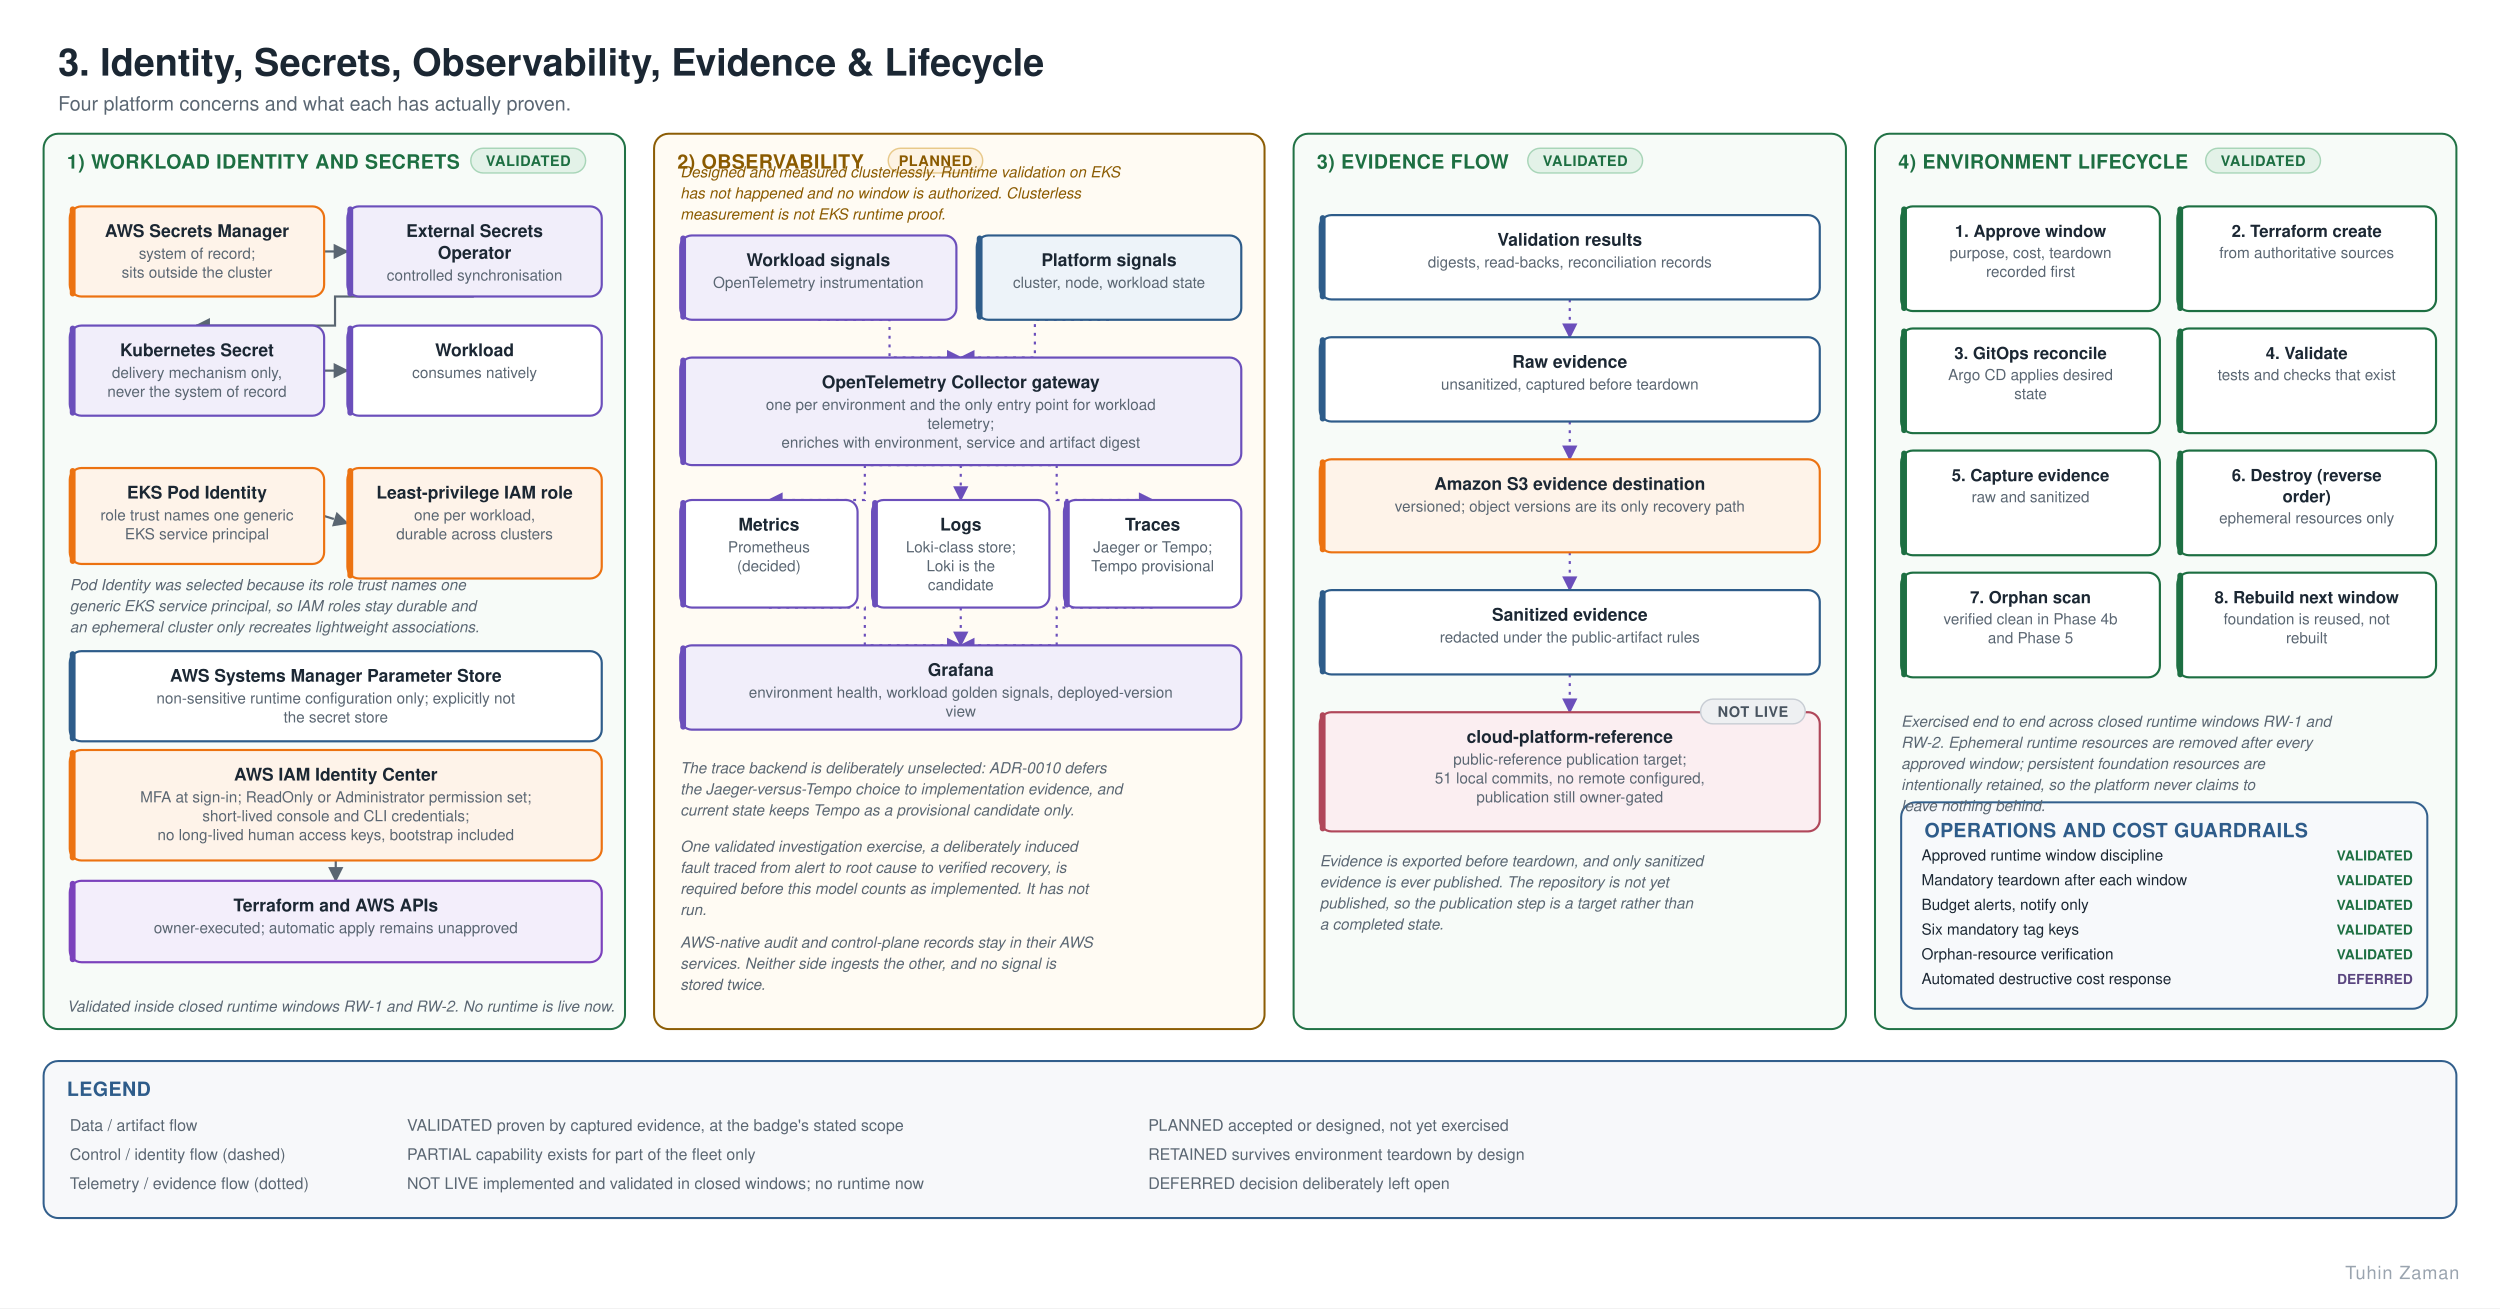
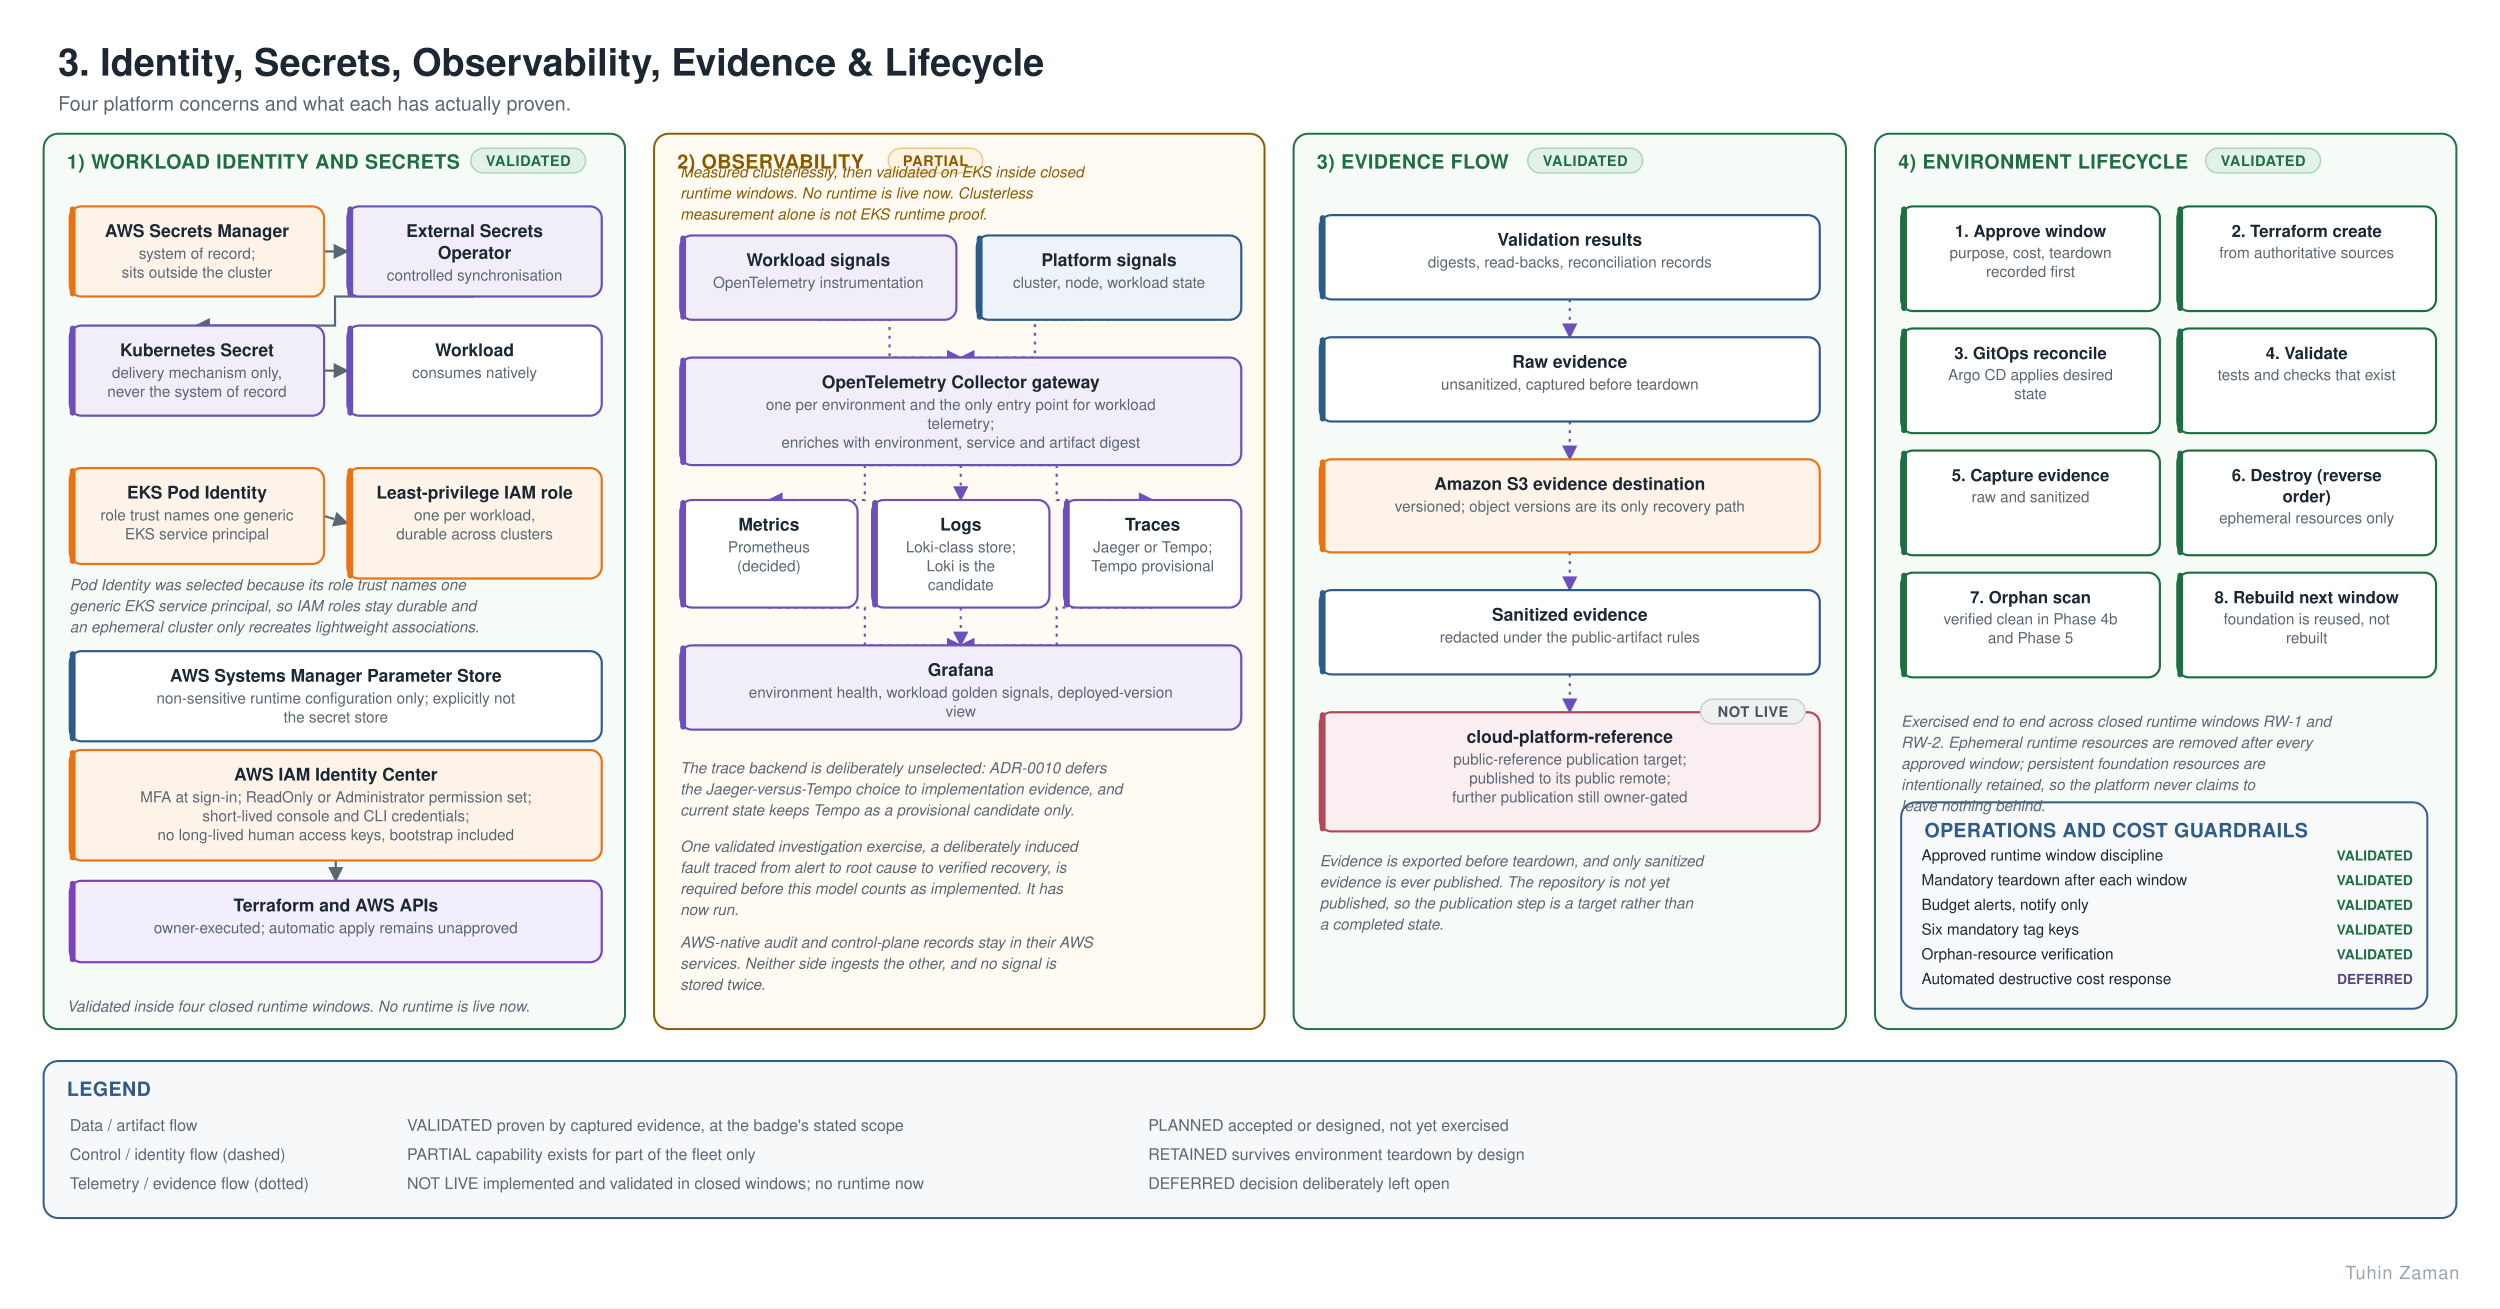
<svg xmlns="http://www.w3.org/2000/svg" width="1720" height="900" viewBox="0 0 1720 900" role="img" aria-label="3. Identity, Secrets, Observability, Evidence &amp; Lifecycle">
  <defs>
    <marker id="arw" viewBox="0 0 10 10" refX="9" refY="5" markerWidth="7" markerHeight="7" orient="auto-start-reverse">
      <path d="M 0 0 L 10 5 L 0 10 z" fill="#5A6672" />
    </marker>
    <marker id="arwl" viewBox="0 0 10 10" refX="9" refY="5" markerWidth="7" markerHeight="7" orient="auto-start-reverse">
      <path d="M 0 0 L 10 5 L 0 10 z" fill="#6B4FBB" />
    </marker>
  </defs>
  <rect width="1720" height="900" fill="#FFFFFF" />
  <text x="40" y="52" font-family="Helvetica Neue, Helvetica, Arial, sans-serif" font-size="26" font-weight="700" fill="#1B2733">3. Identity, Secrets, Observability, Evidence &amp; Lifecycle</text>
  <text x="40" y="76" font-family="Helvetica Neue, Helvetica, Arial, sans-serif" font-size="13.5" fill="#5A6672">Four platform concerns and what each has actually proven.</text>
  <rect x="30" y="92" width="400" height="616" rx="10" fill="#F7FBF8" stroke="#1D6F42" stroke-width="1.4" opacity="0.98" />
  <text x="46" y="116" font-family="Helvetica Neue, Helvetica, Arial, sans-serif" font-size="13.5" font-weight="700" fill="#1D6F42" letter-spacing="0.3">1)  WORKLOAD IDENTITY AND SECRETS</text>
  <g>
    <rect x="323.9" y="102.0" width="79.0" height="17" rx="8.5" fill="#E3F2E8" stroke="#A8D5B8" stroke-width="1" />
    <text x="363.4" y="114.2" font-family="Helvetica Neue, Helvetica, Arial, sans-serif" font-size="10" font-weight="700" fill="#1D6F42" text-anchor="middle" letter-spacing="0.4">VALIDATED</text>
  </g>
-   <text x="46" y="696" font-family="Helvetica Neue, Helvetica, Arial, sans-serif" font-size="10.5" fill="#5A6672" font-style="italic">Validated inside closed runtime windows RW-1 and RW-2. No runtime is live now.</text>
+   <text x="46" y="696" font-family="Helvetica Neue, Helvetica, Arial, sans-serif" font-size="10.5" fill="#5A6672" font-style="italic">Validated inside four closed runtime windows. No runtime is live now.</text>
  <rect x="450" y="92" width="420" height="616" rx="10" fill="#FFFBF3" stroke="#8A5A00" stroke-width="1.4" opacity="0.98" />
  <text x="466" y="116" font-family="Helvetica Neue, Helvetica, Arial, sans-serif" font-size="13.5" font-weight="700" fill="#8A5A00" letter-spacing="0.3">2)  OBSERVABILITY</text>
  <g>
    <rect x="611.1" y="102.0" width="65.0" height="17" rx="8.5" fill="#FDF3E3" stroke="#E8C98A" stroke-width="1" />
-     <text x="643.6" y="114.2" font-family="Helvetica Neue, Helvetica, Arial, sans-serif" font-size="10" font-weight="700" fill="#8A5A00" text-anchor="middle" letter-spacing="0.4">PLANNED</text>
+     <text x="643.6" y="114.2" font-family="Helvetica Neue, Helvetica, Arial, sans-serif" font-size="10" font-weight="700" fill="#8A5A00" text-anchor="middle" letter-spacing="0.4">PARTIAL</text>
  </g>
  <rect x="890" y="92" width="380" height="616" rx="10" fill="#F7FBF8" stroke="#1D6F42" stroke-width="1.4" opacity="0.98" />
  <text x="906" y="116" font-family="Helvetica Neue, Helvetica, Arial, sans-serif" font-size="13.5" font-weight="700" fill="#1D6F42" letter-spacing="0.3">3)  EVIDENCE FLOW</text>
  <g>
    <rect x="1051.1" y="102.0" width="79.0" height="17" rx="8.5" fill="#E3F2E8" stroke="#A8D5B8" stroke-width="1" />
    <text x="1090.6" y="114.2" font-family="Helvetica Neue, Helvetica, Arial, sans-serif" font-size="10" font-weight="700" fill="#1D6F42" text-anchor="middle" letter-spacing="0.4">VALIDATED</text>
  </g>
  <rect x="1290" y="92" width="400" height="616" rx="10" fill="#F7FBF8" stroke="#1D6F42" stroke-width="1.4" opacity="0.98" />
  <text x="1306" y="116" font-family="Helvetica Neue, Helvetica, Arial, sans-serif" font-size="13.5" font-weight="700" fill="#1D6F42" letter-spacing="0.3">4)  ENVIRONMENT LIFECYCLE</text>
  <g>
    <rect x="1517.5" y="102.0" width="79.0" height="17" rx="8.5" fill="#E3F2E8" stroke="#A8D5B8" stroke-width="1" />
    <text x="1557.0" y="114.2" font-family="Helvetica Neue, Helvetica, Arial, sans-serif" font-size="10" font-weight="700" fill="#1D6F42" text-anchor="middle" letter-spacing="0.4">VALIDATED</text>
  </g>
  <rect x="1308" y="552" width="362" height="142" rx="10" fill="#F7F9FB" stroke="#2E5C8A" stroke-width="1.4" opacity="0.98" />
  <text x="1324" y="576" font-family="Helvetica Neue, Helvetica, Arial, sans-serif" font-size="13.5" font-weight="700" fill="#2E5C8A" letter-spacing="0.3">OPERATIONS AND COST GUARDRAILS</text>
  <rect x="30" y="730" width="1660" height="108" rx="10" fill="#F7F8FA" stroke="#2E5C8A" stroke-width="1.4" opacity="0.98" />
  <text x="46" y="754" font-family="Helvetica Neue, Helvetica, Arial, sans-serif" font-size="13.5" font-weight="700" fill="#2E5C8A" letter-spacing="0.3">LEGEND</text>
  <path d="M 223.0 173.0 L 239.0 173.0" fill="none" stroke="#5A6672" stroke-width="1.5" marker-end="url(#arw)" />
  <path d="M 326.0 204.0 L 230.5 204.0 L 230.5 224.0 L 135.0 224.0" fill="none" stroke="#5A6672" stroke-width="1.5" marker-end="url(#arw)" />
  <path d="M 223.0 255.0 L 239.0 255.0" fill="none" stroke="#5A6672" stroke-width="1.5" marker-end="url(#arw)" />
  <path d="M 223.0 355.0 L 239.0 360.0" fill="none" stroke="#5A6672" stroke-width="1.5" stroke-dasharray="7 4" marker-end="url(#arw)" />
  <path d="M 231.0 592.0 L 231.0 606.0" fill="none" stroke="#5A6672" stroke-width="1.5" stroke-dasharray="7 4" marker-end="url(#arw)" />
  <path d="M 563.0 220.0 L 612.0 220.0 L 612.0 246.0 L 661.0 246.0" fill="none" stroke="#6B4FBB" stroke-width="1.5" stroke-dasharray="2 4" marker-end="url(#arwl)" />
  <path d="M 763.0 220.0 L 712.0 220.0 L 712.0 246.0 L 661.0 246.0" fill="none" stroke="#6B4FBB" stroke-width="1.5" stroke-dasharray="2 4" marker-end="url(#arwl)" />
  <path d="M 661.0 320.0 L 595.0 320.0 L 595.0 344.0 L 529.0 344.0" fill="none" stroke="#6B4FBB" stroke-width="1.5" stroke-dasharray="2 4" marker-end="url(#arwl)" />
  <path d="M 661.0 320.0 L 661.0 344.0" fill="none" stroke="#6B4FBB" stroke-width="1.5" stroke-dasharray="2 4" marker-end="url(#arwl)" />
  <path d="M 661.0 320.0 L 727.0 320.0 L 727.0 344.0 L 793.0 344.0" fill="none" stroke="#6B4FBB" stroke-width="1.5" stroke-dasharray="2 4" marker-end="url(#arwl)" />
  <path d="M 529.0 418.0 L 595.0 418.0 L 595.0 444.0 L 661.0 444.0" fill="none" stroke="#6B4FBB" stroke-width="1.5" stroke-dasharray="2 4" marker-end="url(#arwl)" />
  <path d="M 661.0 418.0 L 661.0 444.0" fill="none" stroke="#6B4FBB" stroke-width="1.5" stroke-dasharray="2 4" marker-end="url(#arwl)" />
  <path d="M 793.0 418.0 L 727.0 418.0 L 727.0 444.0 L 661.0 444.0" fill="none" stroke="#6B4FBB" stroke-width="1.5" stroke-dasharray="2 4" marker-end="url(#arwl)" />
  <path d="M 1080.0 206.0 L 1080.0 232.0" fill="none" stroke="#6B4FBB" stroke-width="1.5" stroke-dasharray="2 4" marker-end="url(#arwl)" />
  <path d="M 1080.0 290.0 L 1080.0 316.0" fill="none" stroke="#6B4FBB" stroke-width="1.5" stroke-dasharray="2 4" marker-end="url(#arwl)" />
  <path d="M 1080.0 380.0 L 1080.0 406.0" fill="none" stroke="#6B4FBB" stroke-width="1.5" stroke-dasharray="2 4" marker-end="url(#arwl)" />
  <path d="M 1080.0 464.0 L 1080.0 490.0" fill="none" stroke="#6B4FBB" stroke-width="1.5" stroke-dasharray="2 4" marker-end="url(#arwl)" />
  <rect x="48" y="142" width="175" height="62" rx="8" fill="#FEF3E9" stroke="#EC7211" stroke-width="1.5" />
  <rect x="48" y="142" width="4" height="62" rx="2" fill="#EC7211" />
  <text x="135.5" y="163" font-family="Helvetica Neue, Helvetica, Arial, sans-serif" font-size="12" font-weight="700" fill="#1B2733" text-anchor="middle">AWS Secrets Manager</text>
  <text x="135.5" y="178" font-family="Helvetica Neue, Helvetica, Arial, sans-serif" font-size="10.5" fill="#5A6672" text-anchor="middle">system of record;</text>
  <text x="135.5" y="191" font-family="Helvetica Neue, Helvetica, Arial, sans-serif" font-size="10.5" fill="#5A6672" text-anchor="middle">sits outside the cluster</text>
  <rect x="239" y="142" width="175" height="62" rx="8" fill="#F1EEFA" stroke="#6B4FBB" stroke-width="1.5" />
  <rect x="239" y="142" width="4" height="62" rx="2" fill="#6B4FBB" />
  <text x="326.5" y="163" font-family="Helvetica Neue, Helvetica, Arial, sans-serif" font-size="12" font-weight="700" fill="#1B2733" text-anchor="middle">External Secrets</text>
  <text x="326.5" y="178" font-family="Helvetica Neue, Helvetica, Arial, sans-serif" font-size="12" font-weight="700" fill="#1B2733" text-anchor="middle">Operator</text>
  <text x="326.5" y="193" font-family="Helvetica Neue, Helvetica, Arial, sans-serif" font-size="10.5" fill="#5A6672" text-anchor="middle">controlled synchronisation</text>
  <rect x="48" y="224" width="175" height="62" rx="8" fill="#F1EEFA" stroke="#6B4FBB" stroke-width="1.5" />
  <rect x="48" y="224" width="4" height="62" rx="2" fill="#6B4FBB" />
  <text x="135.5" y="245" font-family="Helvetica Neue, Helvetica, Arial, sans-serif" font-size="12" font-weight="700" fill="#1B2733" text-anchor="middle">Kubernetes Secret</text>
  <text x="135.5" y="260" font-family="Helvetica Neue, Helvetica, Arial, sans-serif" font-size="10.5" fill="#5A6672" text-anchor="middle">delivery mechanism only,</text>
  <text x="135.5" y="273" font-family="Helvetica Neue, Helvetica, Arial, sans-serif" font-size="10.5" fill="#5A6672" text-anchor="middle">never the system of record</text>
  <rect x="239" y="224" width="175" height="62" rx="8" fill="#FFFFFF" stroke="#6B4FBB" stroke-width="1.5" />
  <rect x="239" y="224" width="4" height="62" rx="2" fill="#6B4FBB" />
  <text x="326.5" y="245" font-family="Helvetica Neue, Helvetica, Arial, sans-serif" font-size="12" font-weight="700" fill="#1B2733" text-anchor="middle">Workload</text>
  <text x="326.5" y="260" font-family="Helvetica Neue, Helvetica, Arial, sans-serif" font-size="10.5" fill="#5A6672" text-anchor="middle">consumes natively</text>
  <rect x="48" y="322" width="175" height="66" rx="8" fill="#FEF3E9" stroke="#EC7211" stroke-width="1.5" />
  <rect x="48" y="322" width="4" height="66" rx="2" fill="#EC7211" />
  <text x="135.5" y="343" font-family="Helvetica Neue, Helvetica, Arial, sans-serif" font-size="12" font-weight="700" fill="#1B2733" text-anchor="middle">EKS Pod Identity</text>
  <text x="135.5" y="358" font-family="Helvetica Neue, Helvetica, Arial, sans-serif" font-size="10.5" fill="#5A6672" text-anchor="middle">role trust names one generic</text>
  <text x="135.5" y="371" font-family="Helvetica Neue, Helvetica, Arial, sans-serif" font-size="10.5" fill="#5A6672" text-anchor="middle">EKS service principal</text>
  <rect x="239" y="322" width="175" height="76" rx="8" fill="#FEF3E9" stroke="#EC7211" stroke-width="1.5" />
  <rect x="239" y="322" width="4" height="76" rx="2" fill="#EC7211" />
  <text x="326.5" y="343" font-family="Helvetica Neue, Helvetica, Arial, sans-serif" font-size="12" font-weight="700" fill="#1B2733" text-anchor="middle">Least-privilege IAM role</text>
  <text x="326.5" y="358" font-family="Helvetica Neue, Helvetica, Arial, sans-serif" font-size="10.5" fill="#5A6672" text-anchor="middle">one per workload,</text>
  <text x="326.5" y="371" font-family="Helvetica Neue, Helvetica, Arial, sans-serif" font-size="10.5" fill="#5A6672" text-anchor="middle">durable across clusters</text>
  <rect x="48" y="448" width="366" height="62" rx="8" fill="#FFFFFF" stroke="#2E5C8A" stroke-width="1.5" />
  <rect x="48" y="448" width="4" height="62" rx="2" fill="#2E5C8A" />
  <text x="231.0" y="469" font-family="Helvetica Neue, Helvetica, Arial, sans-serif" font-size="12" font-weight="700" fill="#1B2733" text-anchor="middle">AWS Systems Manager Parameter Store</text>
  <text x="231.0" y="484" font-family="Helvetica Neue, Helvetica, Arial, sans-serif" font-size="10.5" fill="#5A6672" text-anchor="middle">non-sensitive runtime configuration only; explicitly not</text>
  <text x="231.0" y="497" font-family="Helvetica Neue, Helvetica, Arial, sans-serif" font-size="10.5" fill="#5A6672" text-anchor="middle">the secret store</text>
  <rect x="48" y="516" width="366" height="76" rx="8" fill="#FEF3E9" stroke="#EC7211" stroke-width="1.5" />
  <rect x="48" y="516" width="4" height="76" rx="2" fill="#EC7211" />
  <text x="231.0" y="537" font-family="Helvetica Neue, Helvetica, Arial, sans-serif" font-size="12" font-weight="700" fill="#1B2733" text-anchor="middle">AWS IAM Identity Center</text>
  <text x="231.0" y="552" font-family="Helvetica Neue, Helvetica, Arial, sans-serif" font-size="10.5" fill="#5A6672" text-anchor="middle">MFA at sign-in; ReadOnly or Administrator permission set;</text>
  <text x="231.0" y="565" font-family="Helvetica Neue, Helvetica, Arial, sans-serif" font-size="10.5" fill="#5A6672" text-anchor="middle">short-lived console and CLI credentials;</text>
  <text x="231.0" y="578" font-family="Helvetica Neue, Helvetica, Arial, sans-serif" font-size="10.5" fill="#5A6672" text-anchor="middle">no long-lived human access keys, bootstrap included</text>
  <rect x="48" y="606" width="366" height="56" rx="8" fill="#F3EEFB" stroke="#7B42BC" stroke-width="1.5" />
  <rect x="48" y="606" width="4" height="56" rx="2" fill="#7B42BC" />
  <text x="231.0" y="627" font-family="Helvetica Neue, Helvetica, Arial, sans-serif" font-size="12" font-weight="700" fill="#1B2733" text-anchor="middle">Terraform and AWS APIs</text>
  <text x="231.0" y="642" font-family="Helvetica Neue, Helvetica, Arial, sans-serif" font-size="10.5" fill="#5A6672" text-anchor="middle">owner-executed; automatic apply remains unapproved</text>
  <rect x="468" y="162" width="190" height="58" rx="8" fill="#F1EEFA" stroke="#6B4FBB" stroke-width="1.5" />
  <rect x="468" y="162" width="4" height="58" rx="2" fill="#6B4FBB" />
  <text x="563.0" y="183" font-family="Helvetica Neue, Helvetica, Arial, sans-serif" font-size="12" font-weight="700" fill="#1B2733" text-anchor="middle">Workload signals</text>
  <text x="563.0" y="198" font-family="Helvetica Neue, Helvetica, Arial, sans-serif" font-size="10.5" fill="#5A6672" text-anchor="middle">OpenTelemetry instrumentation</text>
  <rect x="672" y="162" width="182" height="58" rx="8" fill="#EDF3F9" stroke="#2E5C8A" stroke-width="1.5" />
  <rect x="672" y="162" width="4" height="58" rx="2" fill="#2E5C8A" />
  <text x="763.0" y="183" font-family="Helvetica Neue, Helvetica, Arial, sans-serif" font-size="12" font-weight="700" fill="#1B2733" text-anchor="middle">Platform signals</text>
  <text x="763.0" y="198" font-family="Helvetica Neue, Helvetica, Arial, sans-serif" font-size="10.5" fill="#5A6672" text-anchor="middle">cluster, node, workload state</text>
  <rect x="468" y="246" width="386" height="74" rx="8" fill="#F1EEFA" stroke="#6B4FBB" stroke-width="1.5" />
  <rect x="468" y="246" width="4" height="74" rx="2" fill="#6B4FBB" />
  <text x="661.0" y="267" font-family="Helvetica Neue, Helvetica, Arial, sans-serif" font-size="12" font-weight="700" fill="#1B2733" text-anchor="middle">OpenTelemetry Collector gateway</text>
  <text x="661.0" y="282" font-family="Helvetica Neue, Helvetica, Arial, sans-serif" font-size="10.5" fill="#5A6672" text-anchor="middle">one per environment and the only entry point for workload</text>
  <text x="661.0" y="295" font-family="Helvetica Neue, Helvetica, Arial, sans-serif" font-size="10.5" fill="#5A6672" text-anchor="middle">telemetry;</text>
  <text x="661.0" y="308" font-family="Helvetica Neue, Helvetica, Arial, sans-serif" font-size="10.5" fill="#5A6672" text-anchor="middle">enriches with environment, service and artifact digest</text>
  <rect x="468" y="344" width="122" height="74" rx="8" fill="#FFFFFF" stroke="#6B4FBB" stroke-width="1.5" />
  <rect x="468" y="344" width="4" height="74" rx="2" fill="#6B4FBB" />
  <text x="529.0" y="365" font-family="Helvetica Neue, Helvetica, Arial, sans-serif" font-size="12" font-weight="700" fill="#1B2733" text-anchor="middle">Metrics</text>
  <text x="529.0" y="380" font-family="Helvetica Neue, Helvetica, Arial, sans-serif" font-size="10.5" fill="#5A6672" text-anchor="middle">Prometheus</text>
  <text x="529.0" y="393" font-family="Helvetica Neue, Helvetica, Arial, sans-serif" font-size="10.5" fill="#5A6672" text-anchor="middle">(decided)</text>
  <rect x="600" y="344" width="122" height="74" rx="8" fill="#FFFFFF" stroke="#6B4FBB" stroke-width="1.5" />
  <rect x="600" y="344" width="4" height="74" rx="2" fill="#6B4FBB" />
  <text x="661.0" y="365" font-family="Helvetica Neue, Helvetica, Arial, sans-serif" font-size="12" font-weight="700" fill="#1B2733" text-anchor="middle">Logs</text>
  <text x="661.0" y="380" font-family="Helvetica Neue, Helvetica, Arial, sans-serif" font-size="10.5" fill="#5A6672" text-anchor="middle">Loki-class store;</text>
  <text x="661.0" y="393" font-family="Helvetica Neue, Helvetica, Arial, sans-serif" font-size="10.5" fill="#5A6672" text-anchor="middle">Loki is the</text>
  <text x="661.0" y="406" font-family="Helvetica Neue, Helvetica, Arial, sans-serif" font-size="10.5" fill="#5A6672" text-anchor="middle">candidate</text>
  <rect x="732" y="344" width="122" height="74" rx="8" fill="#FFFFFF" stroke="#6B4FBB" stroke-width="1.5" />
  <rect x="732" y="344" width="4" height="74" rx="2" fill="#6B4FBB" />
  <text x="793.0" y="365" font-family="Helvetica Neue, Helvetica, Arial, sans-serif" font-size="12" font-weight="700" fill="#1B2733" text-anchor="middle">Traces</text>
  <text x="793.0" y="380" font-family="Helvetica Neue, Helvetica, Arial, sans-serif" font-size="10.5" fill="#5A6672" text-anchor="middle">Jaeger or Tempo;</text>
  <text x="793.0" y="393" font-family="Helvetica Neue, Helvetica, Arial, sans-serif" font-size="10.5" fill="#5A6672" text-anchor="middle">Tempo provisional</text>
  <rect x="468" y="444" width="386" height="58" rx="8" fill="#F1EEFA" stroke="#6B4FBB" stroke-width="1.5" />
  <rect x="468" y="444" width="4" height="58" rx="2" fill="#6B4FBB" />
  <text x="661.0" y="465" font-family="Helvetica Neue, Helvetica, Arial, sans-serif" font-size="12" font-weight="700" fill="#1B2733" text-anchor="middle">Grafana</text>
  <text x="661.0" y="480" font-family="Helvetica Neue, Helvetica, Arial, sans-serif" font-size="10.5" fill="#5A6672" text-anchor="middle">environment health, workload golden signals, deployed-version</text>
  <text x="661.0" y="493" font-family="Helvetica Neue, Helvetica, Arial, sans-serif" font-size="10.5" fill="#5A6672" text-anchor="middle">view</text>
  <rect x="908" y="148" width="344" height="58" rx="8" fill="#FFFFFF" stroke="#2E5C8A" stroke-width="1.5" />
  <rect x="908" y="148" width="4" height="58" rx="2" fill="#2E5C8A" />
  <text x="1080.0" y="169" font-family="Helvetica Neue, Helvetica, Arial, sans-serif" font-size="12" font-weight="700" fill="#1B2733" text-anchor="middle">Validation results</text>
  <text x="1080.0" y="184" font-family="Helvetica Neue, Helvetica, Arial, sans-serif" font-size="10.5" fill="#5A6672" text-anchor="middle">digests, read-backs, reconciliation records</text>
  <rect x="908" y="232" width="344" height="58" rx="8" fill="#FFFFFF" stroke="#2E5C8A" stroke-width="1.5" />
  <rect x="908" y="232" width="4" height="58" rx="2" fill="#2E5C8A" />
  <text x="1080.0" y="253" font-family="Helvetica Neue, Helvetica, Arial, sans-serif" font-size="12" font-weight="700" fill="#1B2733" text-anchor="middle">Raw evidence</text>
  <text x="1080.0" y="268" font-family="Helvetica Neue, Helvetica, Arial, sans-serif" font-size="10.5" fill="#5A6672" text-anchor="middle">unsanitized, captured before teardown</text>
  <rect x="908" y="316" width="344" height="64" rx="8" fill="#FEF3E9" stroke="#EC7211" stroke-width="1.5" />
  <rect x="908" y="316" width="4" height="64" rx="2" fill="#EC7211" />
  <text x="1080.0" y="337" font-family="Helvetica Neue, Helvetica, Arial, sans-serif" font-size="12" font-weight="700" fill="#1B2733" text-anchor="middle">Amazon S3 evidence destination</text>
  <text x="1080.0" y="352" font-family="Helvetica Neue, Helvetica, Arial, sans-serif" font-size="10.5" fill="#5A6672" text-anchor="middle">versioned; object versions are its only recovery path</text>
  <rect x="908" y="406" width="344" height="58" rx="8" fill="#FFFFFF" stroke="#2E5C8A" stroke-width="1.5" />
  <rect x="908" y="406" width="4" height="58" rx="2" fill="#2E5C8A" />
  <text x="1080.0" y="427" font-family="Helvetica Neue, Helvetica, Arial, sans-serif" font-size="12" font-weight="700" fill="#1B2733" text-anchor="middle">Sanitized evidence</text>
  <text x="1080.0" y="442" font-family="Helvetica Neue, Helvetica, Arial, sans-serif" font-size="10.5" fill="#5A6672" text-anchor="middle">redacted under the public-artifact rules</text>
  <rect x="908" y="490" width="344" height="82" rx="8" fill="#FBEEF1" stroke="#B0475A" stroke-width="1.5" />
  <rect x="908" y="490" width="4" height="82" rx="2" fill="#B0475A" />
  <text x="1080.0" y="511" font-family="Helvetica Neue, Helvetica, Arial, sans-serif" font-size="12" font-weight="700" fill="#1B2733" text-anchor="middle">cloud-platform-reference</text>
  <text x="1080.0" y="526" font-family="Helvetica Neue, Helvetica, Arial, sans-serif" font-size="10.5" fill="#5A6672" text-anchor="middle">public-reference publication target;</text>
-   <text x="1080.0" y="539" font-family="Helvetica Neue, Helvetica, Arial, sans-serif" font-size="10.5" fill="#5A6672" text-anchor="middle">51 local commits, no remote configured,</text>
-   <text x="1080.0" y="552" font-family="Helvetica Neue, Helvetica, Arial, sans-serif" font-size="10.5" fill="#5A6672" text-anchor="middle">publication still owner-gated</text>
+   <text x="1080.0" y="539" font-family="Helvetica Neue, Helvetica, Arial, sans-serif" font-size="10.5" fill="#5A6672" text-anchor="middle">published to its public remote;</text>
+   <text x="1080.0" y="552" font-family="Helvetica Neue, Helvetica, Arial, sans-serif" font-size="10.5" fill="#5A6672" text-anchor="middle">further publication still owner-gated</text>
  <g>
    <rect x="1170.0" y="481.0" width="72.0" height="17" rx="8.5" fill="#EEF0F2" stroke="#C8CDD4" stroke-width="1" />
    <text x="1206.0" y="493.2" font-family="Helvetica Neue, Helvetica, Arial, sans-serif" font-size="10" font-weight="700" fill="#48535F" text-anchor="middle" letter-spacing="0.4">NOT LIVE</text>
  </g>
  <rect x="1308" y="142" width="178" height="72" rx="8" fill="#FFFFFF" stroke="#1D6F42" stroke-width="1.5" />
  <rect x="1308" y="142" width="4" height="72" rx="2" fill="#1D6F42" />
  <text x="1397.0" y="163" font-family="Helvetica Neue, Helvetica, Arial, sans-serif" font-size="11.5" font-weight="700" fill="#1B2733" text-anchor="middle">1. Approve window</text>
  <text x="1397.0" y="177.5" font-family="Helvetica Neue, Helvetica, Arial, sans-serif" font-size="10.5" fill="#5A6672" text-anchor="middle">purpose, cost, teardown</text>
  <text x="1397.0" y="190.5" font-family="Helvetica Neue, Helvetica, Arial, sans-serif" font-size="10.5" fill="#5A6672" text-anchor="middle">recorded first</text>
  <rect x="1498" y="142" width="178" height="72" rx="8" fill="#FFFFFF" stroke="#1D6F42" stroke-width="1.5" />
  <rect x="1498" y="142" width="4" height="72" rx="2" fill="#1D6F42" />
  <text x="1587.0" y="163" font-family="Helvetica Neue, Helvetica, Arial, sans-serif" font-size="11.5" font-weight="700" fill="#1B2733" text-anchor="middle">2. Terraform create</text>
  <text x="1587.0" y="177.5" font-family="Helvetica Neue, Helvetica, Arial, sans-serif" font-size="10.5" fill="#5A6672" text-anchor="middle">from authoritative sources</text>
  <rect x="1308" y="226" width="178" height="72" rx="8" fill="#FFFFFF" stroke="#1D6F42" stroke-width="1.5" />
  <rect x="1308" y="226" width="4" height="72" rx="2" fill="#1D6F42" />
  <text x="1397.0" y="247" font-family="Helvetica Neue, Helvetica, Arial, sans-serif" font-size="11.5" font-weight="700" fill="#1B2733" text-anchor="middle">3. GitOps reconcile</text>
  <text x="1397.0" y="261.5" font-family="Helvetica Neue, Helvetica, Arial, sans-serif" font-size="10.5" fill="#5A6672" text-anchor="middle">Argo CD applies desired</text>
  <text x="1397.0" y="274.5" font-family="Helvetica Neue, Helvetica, Arial, sans-serif" font-size="10.5" fill="#5A6672" text-anchor="middle">state</text>
  <rect x="1498" y="226" width="178" height="72" rx="8" fill="#FFFFFF" stroke="#1D6F42" stroke-width="1.5" />
  <rect x="1498" y="226" width="4" height="72" rx="2" fill="#1D6F42" />
  <text x="1587.0" y="247" font-family="Helvetica Neue, Helvetica, Arial, sans-serif" font-size="11.5" font-weight="700" fill="#1B2733" text-anchor="middle">4. Validate</text>
  <text x="1587.0" y="261.5" font-family="Helvetica Neue, Helvetica, Arial, sans-serif" font-size="10.5" fill="#5A6672" text-anchor="middle">tests and checks that exist</text>
  <rect x="1308" y="310" width="178" height="72" rx="8" fill="#FFFFFF" stroke="#1D6F42" stroke-width="1.5" />
  <rect x="1308" y="310" width="4" height="72" rx="2" fill="#1D6F42" />
  <text x="1397.0" y="331" font-family="Helvetica Neue, Helvetica, Arial, sans-serif" font-size="11.5" font-weight="700" fill="#1B2733" text-anchor="middle">5. Capture evidence</text>
  <text x="1397.0" y="345.5" font-family="Helvetica Neue, Helvetica, Arial, sans-serif" font-size="10.5" fill="#5A6672" text-anchor="middle">raw and sanitized</text>
  <rect x="1498" y="310" width="178" height="72" rx="8" fill="#FFFFFF" stroke="#1D6F42" stroke-width="1.5" />
  <rect x="1498" y="310" width="4" height="72" rx="2" fill="#1D6F42" />
  <text x="1587.0" y="331" font-family="Helvetica Neue, Helvetica, Arial, sans-serif" font-size="11.5" font-weight="700" fill="#1B2733" text-anchor="middle">6. Destroy (reverse</text>
  <text x="1587.0" y="345.5" font-family="Helvetica Neue, Helvetica, Arial, sans-serif" font-size="11.5" font-weight="700" fill="#1B2733" text-anchor="middle">order)</text>
  <text x="1587.0" y="360.0" font-family="Helvetica Neue, Helvetica, Arial, sans-serif" font-size="10.5" fill="#5A6672" text-anchor="middle">ephemeral resources only</text>
  <rect x="1308" y="394" width="178" height="72" rx="8" fill="#FFFFFF" stroke="#1D6F42" stroke-width="1.5" />
  <rect x="1308" y="394" width="4" height="72" rx="2" fill="#1D6F42" />
  <text x="1397.0" y="415" font-family="Helvetica Neue, Helvetica, Arial, sans-serif" font-size="11.5" font-weight="700" fill="#1B2733" text-anchor="middle">7. Orphan scan</text>
  <text x="1397.0" y="429.5" font-family="Helvetica Neue, Helvetica, Arial, sans-serif" font-size="10.5" fill="#5A6672" text-anchor="middle">verified clean in Phase 4b</text>
  <text x="1397.0" y="442.5" font-family="Helvetica Neue, Helvetica, Arial, sans-serif" font-size="10.5" fill="#5A6672" text-anchor="middle">and Phase 5</text>
  <rect x="1498" y="394" width="178" height="72" rx="8" fill="#FFFFFF" stroke="#1D6F42" stroke-width="1.5" />
  <rect x="1498" y="394" width="4" height="72" rx="2" fill="#1D6F42" />
  <text x="1587.0" y="415" font-family="Helvetica Neue, Helvetica, Arial, sans-serif" font-size="11.5" font-weight="700" fill="#1B2733" text-anchor="middle">8. Rebuild next window</text>
  <text x="1587.0" y="429.5" font-family="Helvetica Neue, Helvetica, Arial, sans-serif" font-size="10.5" fill="#5A6672" text-anchor="middle">foundation is reused, not</text>
  <text x="1587.0" y="442.5" font-family="Helvetica Neue, Helvetica, Arial, sans-serif" font-size="10.5" fill="#5A6672" text-anchor="middle">rebuilt</text>
  <text x="48" y="406" font-family="Helvetica Neue, Helvetica, Arial, sans-serif" font-size="10.5" font-weight="400" fill="#5A6672" text-anchor="start" font-style="italic">Pod Identity was selected because its role trust names one</text>
  <text x="48" y="420.5" font-family="Helvetica Neue, Helvetica, Arial, sans-serif" font-size="10.5" font-weight="400" fill="#5A6672" text-anchor="start" font-style="italic">generic EKS service principal, so IAM roles stay durable and</text>
  <text x="48" y="435.0" font-family="Helvetica Neue, Helvetica, Arial, sans-serif" font-size="10.5" font-weight="400" fill="#5A6672" text-anchor="start" font-style="italic">an ephemeral cluster only recreates lightweight associations.</text>
-   <text x="468" y="122" font-family="Helvetica Neue, Helvetica, Arial, sans-serif" font-size="10.5" font-weight="400" fill="#8A5A00" text-anchor="start" font-style="italic">Designed and measured clusterlessly. Runtime validation on EKS</text>
-   <text x="468" y="136.5" font-family="Helvetica Neue, Helvetica, Arial, sans-serif" font-size="10.5" font-weight="400" fill="#8A5A00" text-anchor="start" font-style="italic">has not happened and no window is authorized. Clusterless</text>
-   <text x="468" y="151.0" font-family="Helvetica Neue, Helvetica, Arial, sans-serif" font-size="10.5" font-weight="400" fill="#8A5A00" text-anchor="start" font-style="italic">measurement is not EKS runtime proof.</text>
+   <text x="468" y="122" font-family="Helvetica Neue, Helvetica, Arial, sans-serif" font-size="10.5" font-weight="400" fill="#8A5A00" text-anchor="start" font-style="italic">Measured clusterlessly, then validated on EKS inside closed</text>
+   <text x="468" y="136.5" font-family="Helvetica Neue, Helvetica, Arial, sans-serif" font-size="10.5" font-weight="400" fill="#8A5A00" text-anchor="start" font-style="italic">runtime windows. No runtime is live now. Clusterless</text>
+   <text x="468" y="151.0" font-family="Helvetica Neue, Helvetica, Arial, sans-serif" font-size="10.5" font-weight="400" fill="#8A5A00" text-anchor="start" font-style="italic">measurement alone is not EKS runtime proof.</text>
  <text x="468" y="532" font-family="Helvetica Neue, Helvetica, Arial, sans-serif" font-size="10.5" font-weight="400" fill="#5A6672" text-anchor="start" font-style="italic">The trace backend is deliberately unselected: ADR-0010 defers</text>
  <text x="468" y="546.5" font-family="Helvetica Neue, Helvetica, Arial, sans-serif" font-size="10.5" font-weight="400" fill="#5A6672" text-anchor="start" font-style="italic">the Jaeger-versus-Tempo choice to implementation evidence, and</text>
  <text x="468" y="561.0" font-family="Helvetica Neue, Helvetica, Arial, sans-serif" font-size="10.5" font-weight="400" fill="#5A6672" text-anchor="start" font-style="italic">current state keeps Tempo as a provisional candidate only.</text>
  <text x="468" y="586" font-family="Helvetica Neue, Helvetica, Arial, sans-serif" font-size="10.5" font-weight="400" fill="#5A6672" text-anchor="start" font-style="italic">One validated investigation exercise, a deliberately induced</text>
  <text x="468" y="600.5" font-family="Helvetica Neue, Helvetica, Arial, sans-serif" font-size="10.5" font-weight="400" fill="#5A6672" text-anchor="start" font-style="italic">fault traced from alert to root cause to verified recovery, is</text>
-   <text x="468" y="615.0" font-family="Helvetica Neue, Helvetica, Arial, sans-serif" font-size="10.5" font-weight="400" fill="#5A6672" text-anchor="start" font-style="italic">required before this model counts as implemented. It has not</text>
-   <text x="468" y="629.5" font-family="Helvetica Neue, Helvetica, Arial, sans-serif" font-size="10.5" font-weight="400" fill="#5A6672" text-anchor="start" font-style="italic">run.</text>
+   <text x="468" y="615.0" font-family="Helvetica Neue, Helvetica, Arial, sans-serif" font-size="10.5" font-weight="400" fill="#5A6672" text-anchor="start" font-style="italic">required before this model counts as implemented. It has</text>
+   <text x="468" y="629.5" font-family="Helvetica Neue, Helvetica, Arial, sans-serif" font-size="10.5" font-weight="400" fill="#5A6672" text-anchor="start" font-style="italic">now run.</text>
  <text x="468" y="652" font-family="Helvetica Neue, Helvetica, Arial, sans-serif" font-size="10.5" font-weight="400" fill="#5A6672" text-anchor="start" font-style="italic">AWS-native audit and control-plane records stay in their AWS</text>
  <text x="468" y="666.5" font-family="Helvetica Neue, Helvetica, Arial, sans-serif" font-size="10.5" font-weight="400" fill="#5A6672" text-anchor="start" font-style="italic">services. Neither side ingests the other, and no signal is</text>
  <text x="468" y="681.0" font-family="Helvetica Neue, Helvetica, Arial, sans-serif" font-size="10.5" font-weight="400" fill="#5A6672" text-anchor="start" font-style="italic">stored twice.</text>
  <text x="908" y="596" font-family="Helvetica Neue, Helvetica, Arial, sans-serif" font-size="10.5" font-weight="400" fill="#5A6672" text-anchor="start" font-style="italic">Evidence is exported before teardown, and only sanitized</text>
  <text x="908" y="610.5" font-family="Helvetica Neue, Helvetica, Arial, sans-serif" font-size="10.5" font-weight="400" fill="#5A6672" text-anchor="start" font-style="italic">evidence is ever published. The repository is not yet</text>
  <text x="908" y="625.0" font-family="Helvetica Neue, Helvetica, Arial, sans-serif" font-size="10.5" font-weight="400" fill="#5A6672" text-anchor="start" font-style="italic">published, so the publication step is a target rather than</text>
  <text x="908" y="639.5" font-family="Helvetica Neue, Helvetica, Arial, sans-serif" font-size="10.5" font-weight="400" fill="#5A6672" text-anchor="start" font-style="italic">a completed state.</text>
  <text x="1308" y="500" font-family="Helvetica Neue, Helvetica, Arial, sans-serif" font-size="10.5" font-weight="400" fill="#5A6672" text-anchor="start" font-style="italic">Exercised end to end across closed runtime windows RW-1 and</text>
  <text x="1308" y="514.5" font-family="Helvetica Neue, Helvetica, Arial, sans-serif" font-size="10.5" font-weight="400" fill="#5A6672" text-anchor="start" font-style="italic">RW-2. Ephemeral runtime resources are removed after every</text>
  <text x="1308" y="529.0" font-family="Helvetica Neue, Helvetica, Arial, sans-serif" font-size="10.5" font-weight="400" fill="#5A6672" text-anchor="start" font-style="italic">approved window; persistent foundation resources are</text>
  <text x="1308" y="543.5" font-family="Helvetica Neue, Helvetica, Arial, sans-serif" font-size="10.5" font-weight="400" fill="#5A6672" text-anchor="start" font-style="italic">intentionally retained, so the platform never claims to</text>
  <text x="1308" y="558.0" font-family="Helvetica Neue, Helvetica, Arial, sans-serif" font-size="10.5" font-weight="400" fill="#5A6672" text-anchor="start" font-style="italic">leave nothing behind.</text>
  <text x="1322" y="592" font-family="Helvetica Neue, Helvetica, Arial, sans-serif" font-size="10.5" font-weight="400" fill="#1B2733" text-anchor="start">Approved runtime window discipline</text>
  <text x="1660" y="592" font-family="Helvetica Neue, Helvetica, Arial, sans-serif" font-size="9.5" font-weight="700" fill="#1D6F42" text-anchor="end">VALIDATED</text>
  <text x="1322" y="609" font-family="Helvetica Neue, Helvetica, Arial, sans-serif" font-size="10.5" font-weight="400" fill="#1B2733" text-anchor="start">Mandatory teardown after each window</text>
  <text x="1660" y="609" font-family="Helvetica Neue, Helvetica, Arial, sans-serif" font-size="9.5" font-weight="700" fill="#1D6F42" text-anchor="end">VALIDATED</text>
  <text x="1322" y="626" font-family="Helvetica Neue, Helvetica, Arial, sans-serif" font-size="10.5" font-weight="400" fill="#1B2733" text-anchor="start">Budget alerts, notify only</text>
  <text x="1660" y="626" font-family="Helvetica Neue, Helvetica, Arial, sans-serif" font-size="9.5" font-weight="700" fill="#1D6F42" text-anchor="end">VALIDATED</text>
  <text x="1322" y="643" font-family="Helvetica Neue, Helvetica, Arial, sans-serif" font-size="10.5" font-weight="400" fill="#1B2733" text-anchor="start">Six mandatory tag keys</text>
  <text x="1660" y="643" font-family="Helvetica Neue, Helvetica, Arial, sans-serif" font-size="9.5" font-weight="700" fill="#1D6F42" text-anchor="end">VALIDATED</text>
  <text x="1322" y="660" font-family="Helvetica Neue, Helvetica, Arial, sans-serif" font-size="10.5" font-weight="400" fill="#1B2733" text-anchor="start">Orphan-resource verification</text>
  <text x="1660" y="660" font-family="Helvetica Neue, Helvetica, Arial, sans-serif" font-size="9.5" font-weight="700" fill="#1D6F42" text-anchor="end">VALIDATED</text>
  <text x="1322" y="677" font-family="Helvetica Neue, Helvetica, Arial, sans-serif" font-size="10.5" font-weight="400" fill="#1B2733" text-anchor="start">Automated destructive cost response</text>
  <text x="1660" y="677" font-family="Helvetica Neue, Helvetica, Arial, sans-serif" font-size="9.5" font-weight="700" fill="#5B4780" text-anchor="end">DEFERRED</text>
  <text x="48" y="778" font-family="Helvetica Neue, Helvetica, Arial, sans-serif" font-size="11" font-weight="400" fill="#5A6672" text-anchor="start">Data / artifact flow</text>
  <text x="48" y="798" font-family="Helvetica Neue, Helvetica, Arial, sans-serif" font-size="11" font-weight="400" fill="#5A6672" text-anchor="start">Control / identity flow (dashed)</text>
  <text x="48" y="818" font-family="Helvetica Neue, Helvetica, Arial, sans-serif" font-size="11" font-weight="400" fill="#5A6672" text-anchor="start">Telemetry / evidence flow (dotted)</text>
  <text x="280" y="778" font-family="Helvetica Neue, Helvetica, Arial, sans-serif" font-size="11" font-weight="400" fill="#5A6672" text-anchor="start">VALIDATED proven by captured evidence, at the badge's stated scope</text>
  <text x="280" y="798" font-family="Helvetica Neue, Helvetica, Arial, sans-serif" font-size="11" font-weight="400" fill="#5A6672" text-anchor="start">PARTIAL capability exists for part of the fleet only</text>
  <text x="280" y="818" font-family="Helvetica Neue, Helvetica, Arial, sans-serif" font-size="11" font-weight="400" fill="#5A6672" text-anchor="start">NOT LIVE implemented and validated in closed windows; no runtime now</text>
  <text x="790" y="778" font-family="Helvetica Neue, Helvetica, Arial, sans-serif" font-size="11" font-weight="400" fill="#5A6672" text-anchor="start">PLANNED accepted or designed, not yet exercised</text>
  <text x="790" y="798" font-family="Helvetica Neue, Helvetica, Arial, sans-serif" font-size="11" font-weight="400" fill="#5A6672" text-anchor="start">RETAINED survives environment teardown by design</text>
  <text x="790" y="818" font-family="Helvetica Neue, Helvetica, Arial, sans-serif" font-size="11" font-weight="400" fill="#5A6672" text-anchor="start">DEFERRED decision deliberately left open</text>
  <text x="1692" y="880" font-family="Helvetica Neue, Helvetica, Arial, sans-serif" font-size="12.5" fill="#9AA4AF" text-anchor="end" letter-spacing="0.6">Tuhin Zaman</text>
</svg>
